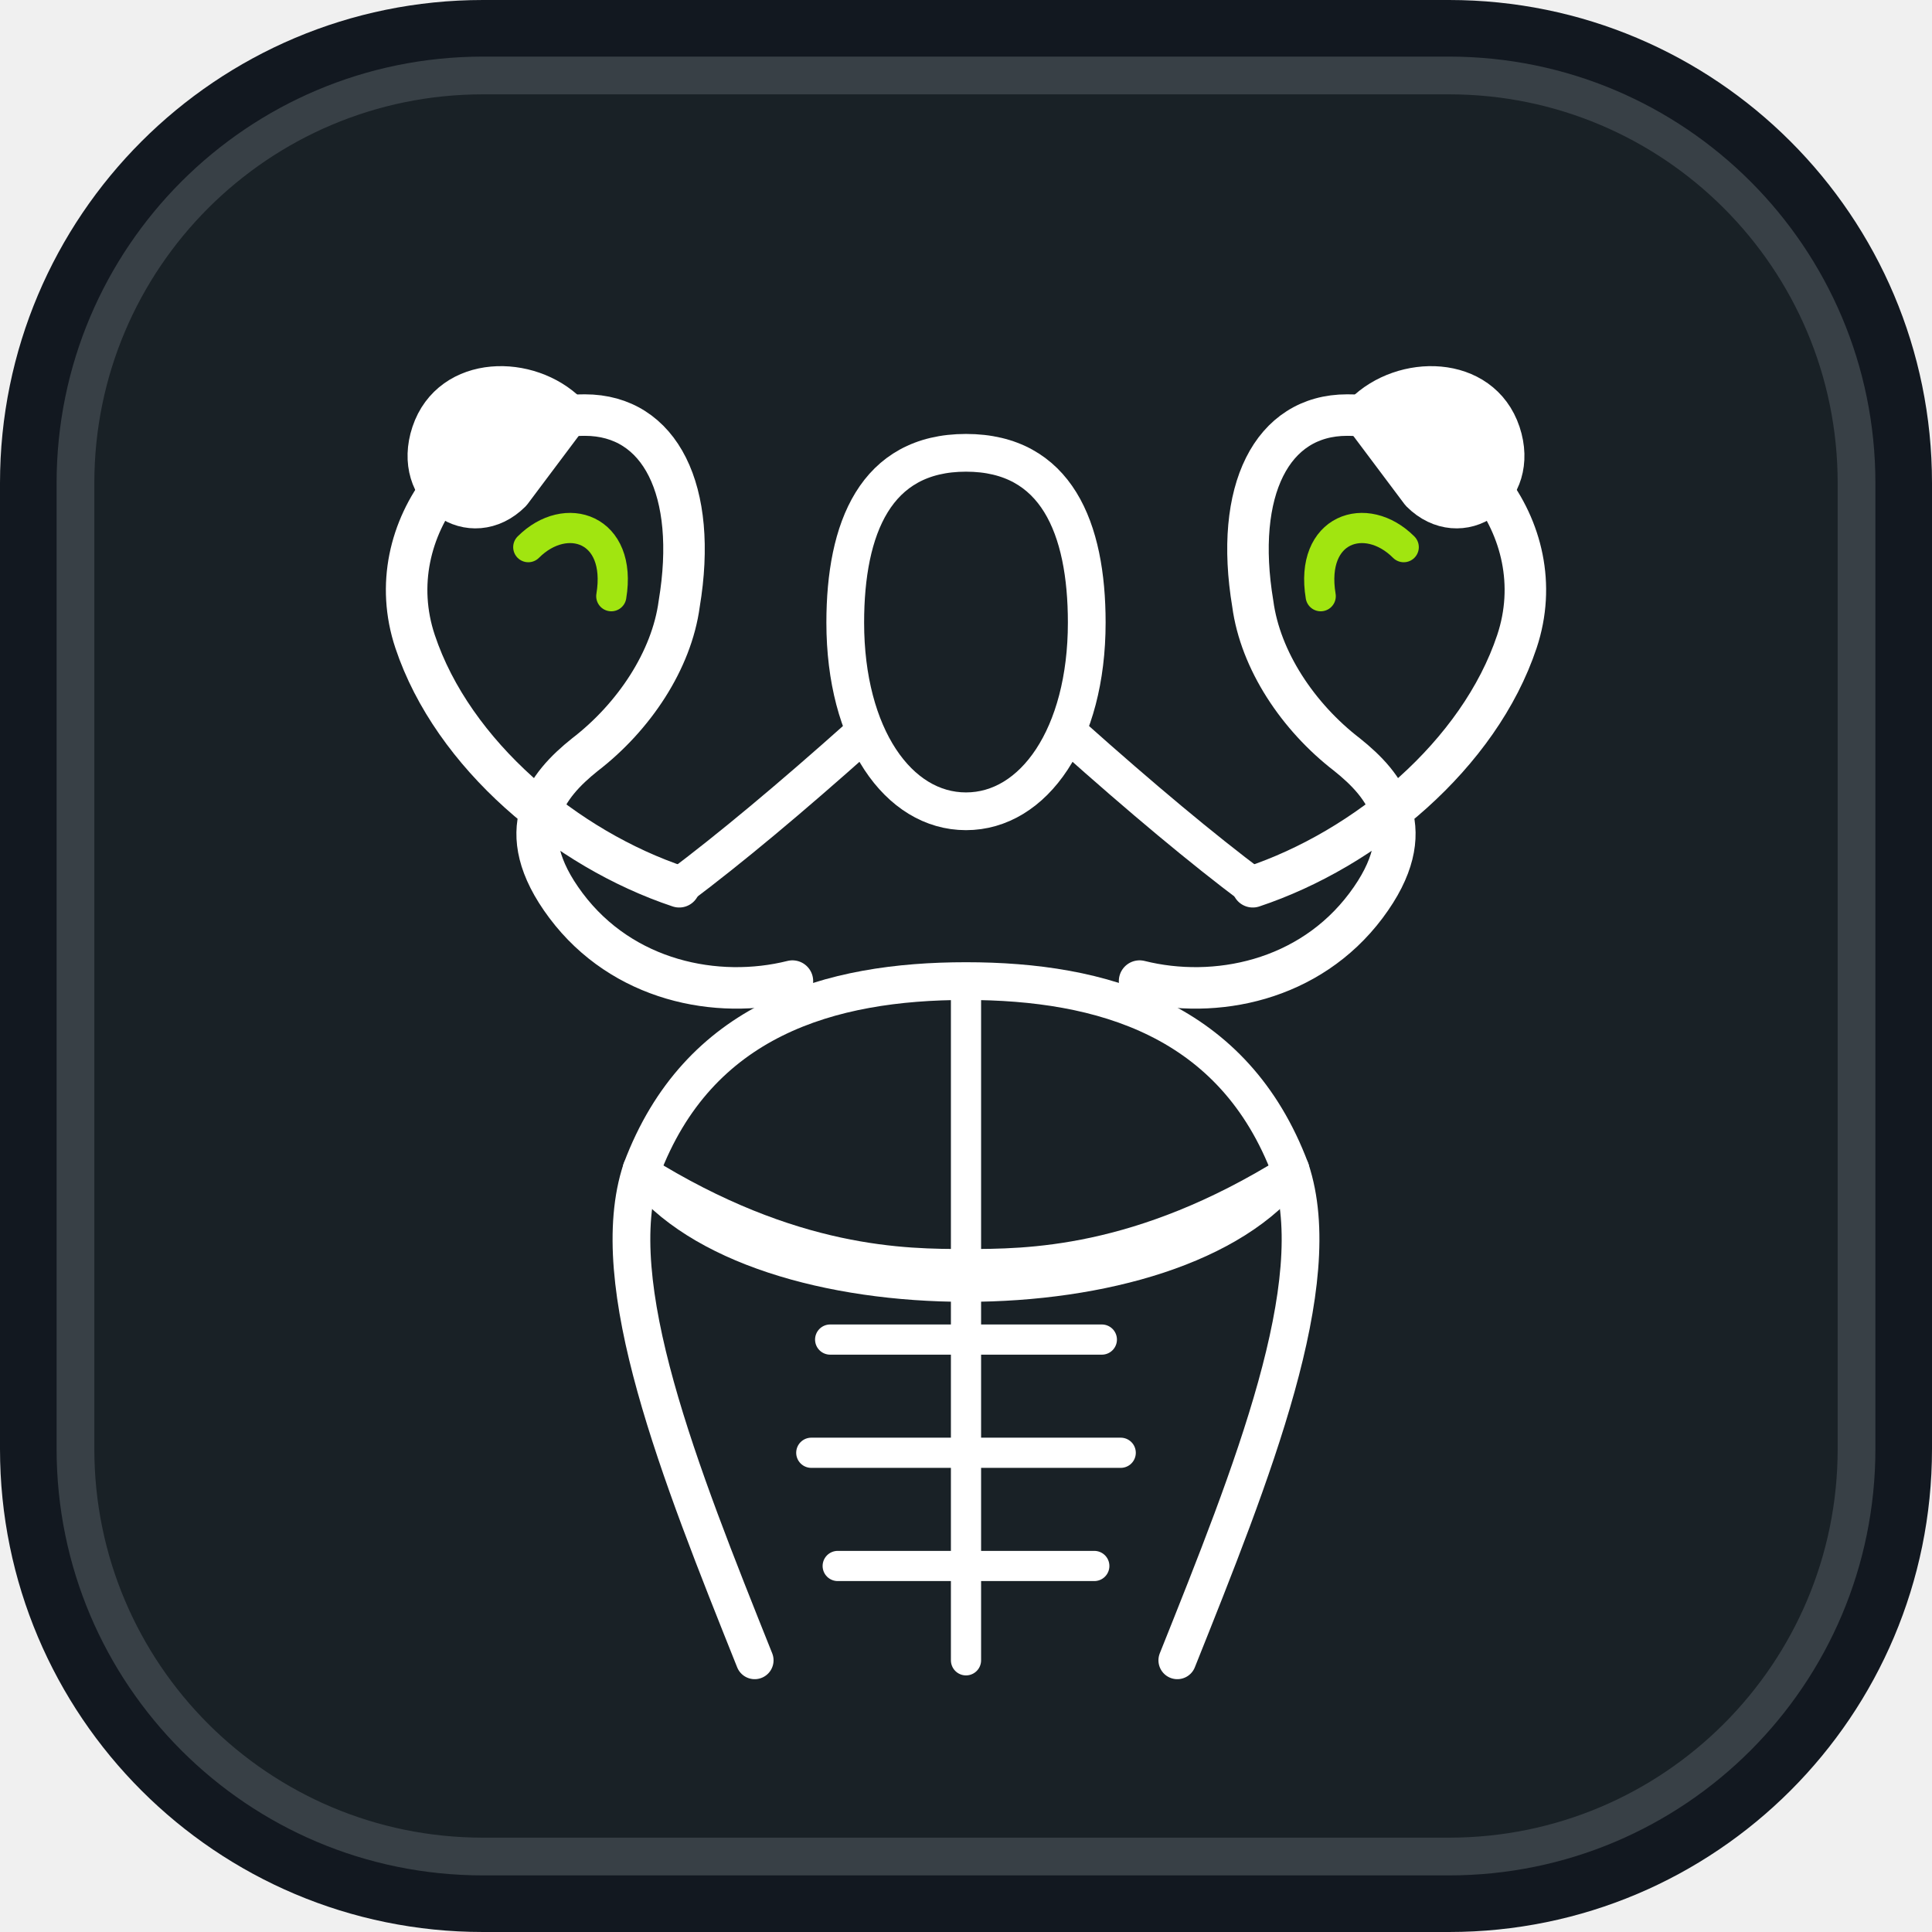
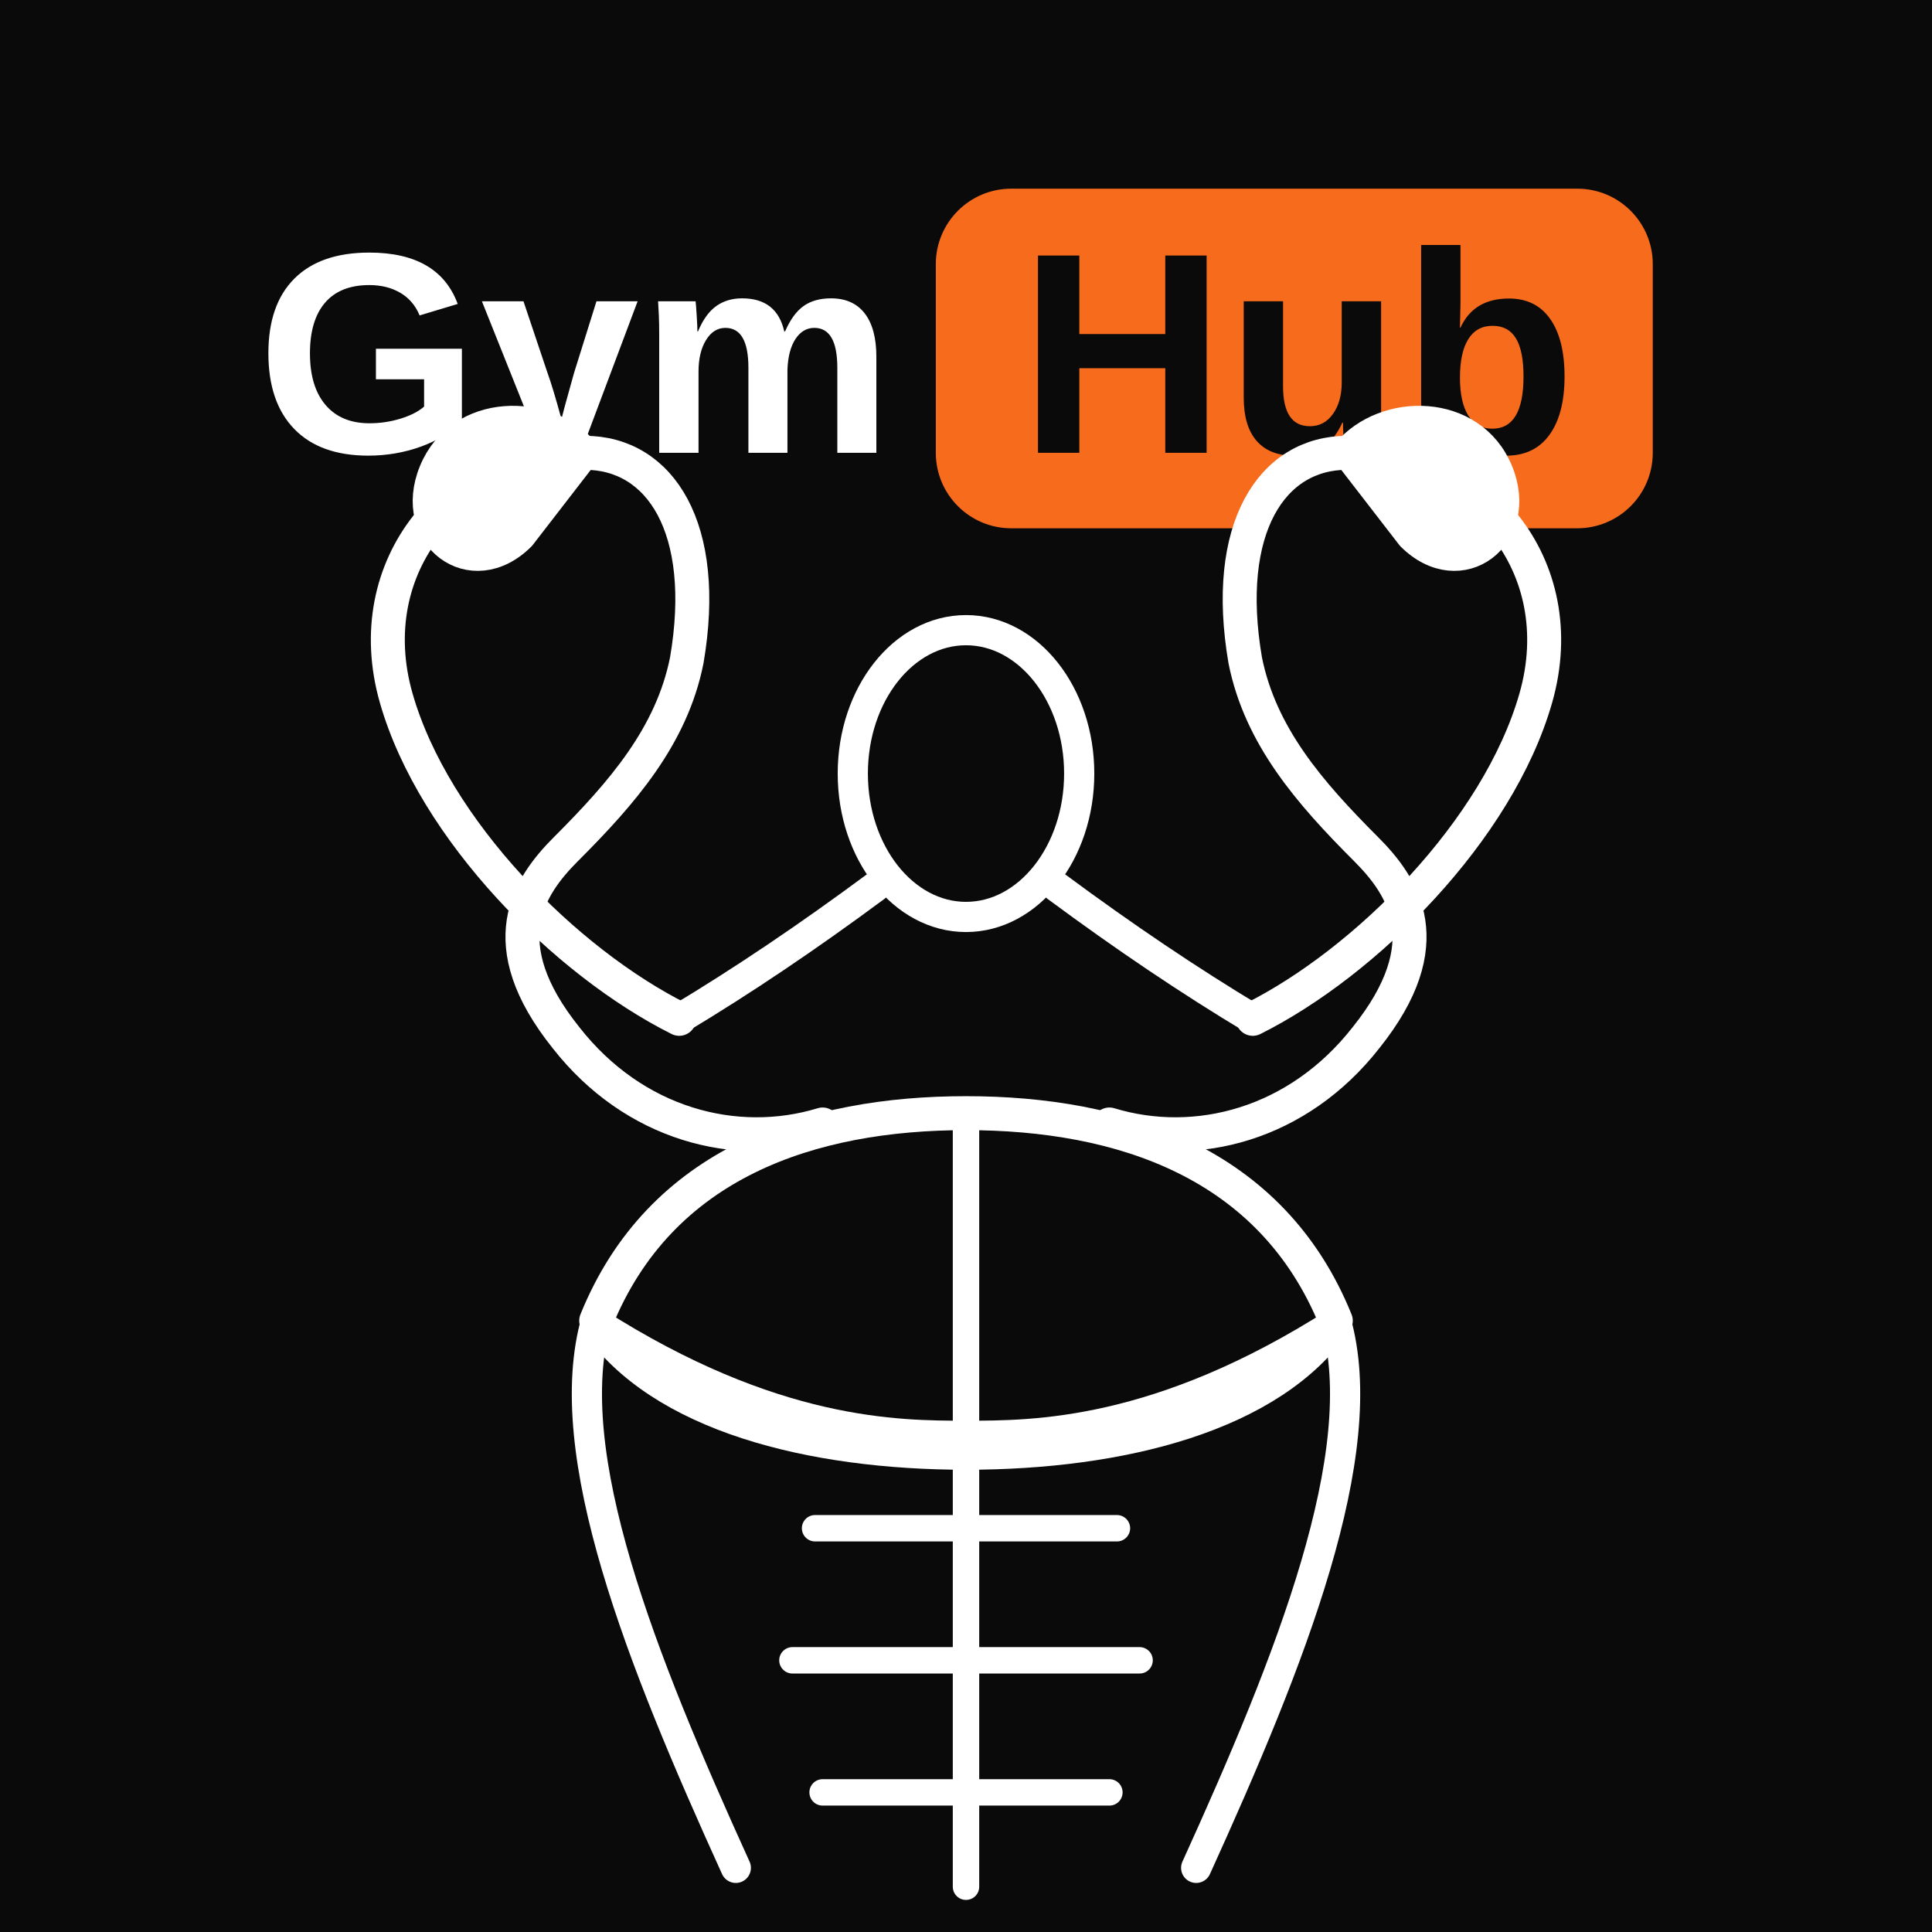
<svg xmlns="http://www.w3.org/2000/svg" viewBox="0 0 512 512" fill="none">
-   <rect width="512" height="512" rx="128" fill="#121820" />
-   <rect x="20" y="20" width="472" height="472" rx="108" fill="#192126" stroke="#384046" stroke-width="10" />
-   <g stroke="#FFFFFF" stroke-width="12" stroke-linecap="round" stroke-linejoin="round" fill="none">
-     <path d="M256 120 C232 120 224 140 224 165 C224 195 238 215 256 215 C274 215 288 195 288 165 C288 140 280 120 256 120 Z" fill="#192126" stroke-width="10" />
-     <path d="M228 195 Q200 220 180 235" stroke-width="10" />
-     <path d="M284 195 Q312 220 332 235" stroke-width="10" />
-     <path d="M180 235 C150 225 120 200 110 170 C100 140 125 110 155 110 C175 110 185 130 180 160 C178 175 168 190 155 200 C145 208 135 220 150 240 C165 260 190 265 210 260" fill="#192126" stroke-width="11" />
-     <path d="M150 110 C140 100 120 100 115 115 C110 130 125 140 135 130 Z" fill="#FFFFFF" />
-     <path d="M332 235 C362 225 392 200 402 170 C412 140 387 110 357 110 C337 110 327 130 332 160 C334 175 344 190 357 200 C367 208 377 220 362 240 C347 260 322 265 302 260" fill="#192126" stroke-width="11" />
-     <path d="M362 110 C372 100 392 100 397 115 C402 130 387 140 377 130 Z" fill="#FFFFFF" />
-     <path d="M256 260 L256 340" stroke-width="8" />
-     <path d="M256 260 C220 260 185 270 170 310 C185 330 220 340 256 340 C292 340 327 330 342 310 C327 270 292 260 256 260 Z" stroke-width="10" />
-     <path d="M170 310 C210 335 240 335 256 335" stroke-width="8" />
-     <path d="M342 310 C302 335 272 335 256 335" stroke-width="8" />
-     <path d="M220 355 H292 M215 385 H297 M222 415 H290" stroke-width="8" />
-     <path d="M256 340 V440" stroke-width="8" />
-     <path d="M170 310 C160 340 180 390 200 440" stroke-width="10" />
-     <path d="M342 310 C352 340 332 390 312 440" stroke-width="10" />
+   <rect width="512" height="512" fill="#0A0A0A" />
+   <g transform="translate(68, 50)">
+     <text x="0" y="70" font-family="'Outfit', 'Helvetica Neue', Arial, sans-serif" font-weight="900" font-size="76" fill="#FFFFFF">Gym</text>
+     <rect x="180" y="0" width="190" height="90" rx="20" fill="#F76B1C" />
+     <text x="202" y="70" font-family="'Outfit', 'Helvetica Neue', Arial, sans-serif" font-weight="900" font-size="76" fill="#0A0A0A">Hub</text>
  </g>
-   <path d="M140 145 C150 135 165 140 162 158" stroke="#A1E510" stroke-width="8" stroke-linecap="round" />
-   <path d="M372 145 C362 135 347 140 350 158" stroke="#A1E510" stroke-width="8" stroke-linecap="round" />
+   <g stroke="#FFFFFF" stroke-width="8" stroke-linecap="round" stroke-linejoin="round" fill="none">
+     <ellipse cx="256" cy="205" rx="30" ry="38" fill="#0A0A0A" stroke-width="8" />
+     <path d="M232 235 Q205 255 180 270" stroke-width="8" />
+     <path d="M280 235 Q307 255 332 270" stroke-width="8" />
+     <path d="M180 270 C150 255 115 220 105 185 C95 150 120 120 155 120 C175 120 188 140 182 175 C178 195 165 210 150 225 C140 235 130 250 150 275 C168 298 195 305 218 298" fill="#0A0A0A" stroke-width="9" />
+     <path d="M155 120 C145 108 122 108 115 125 C108 142 125 155 138 142 Z" fill="#FFFFFF" />
+     <path d="M332 270 C362 255 397 220 407 185 C417 150 392 120 357 120 C337 120 324 140 330 175 C334 195 347 210 362 225 C372 235 382 250 362 275 C344 298 317 305 294 298" fill="#0A0A0A" stroke-width="9" />
+     <path d="M357 120 C367 108 390 108 397 125 C404 142 387 155 374 142 Z" fill="#FFFFFF" />
+     <path d="M256 295 L256 385" stroke-width="7" />
+     <path d="M256 295 C215 295 175 308 158 350 C175 375 215 385 256 385 C297 385 337 375 354 350 C337 308 297 295 256 295 Z" stroke-width="9" />
+     <path d="M158 350 C205 380 238 380 256 380" stroke-width="7" />
+     <path d="M354 350 C307 380 274 380 256 380" stroke-width="7" />
+     <path d="M216 405 H296 M210 440 H302 M218 475 H294" stroke-width="7" />
+     <path d="M256 385 V500" stroke-width="7" />
+     <path d="M158 350 C148 385 170 440 195 495" stroke-width="8" />
+     <path d="M354 350 C364 385 342 440 317 495" stroke-width="8" />
+   </g>
</svg>
